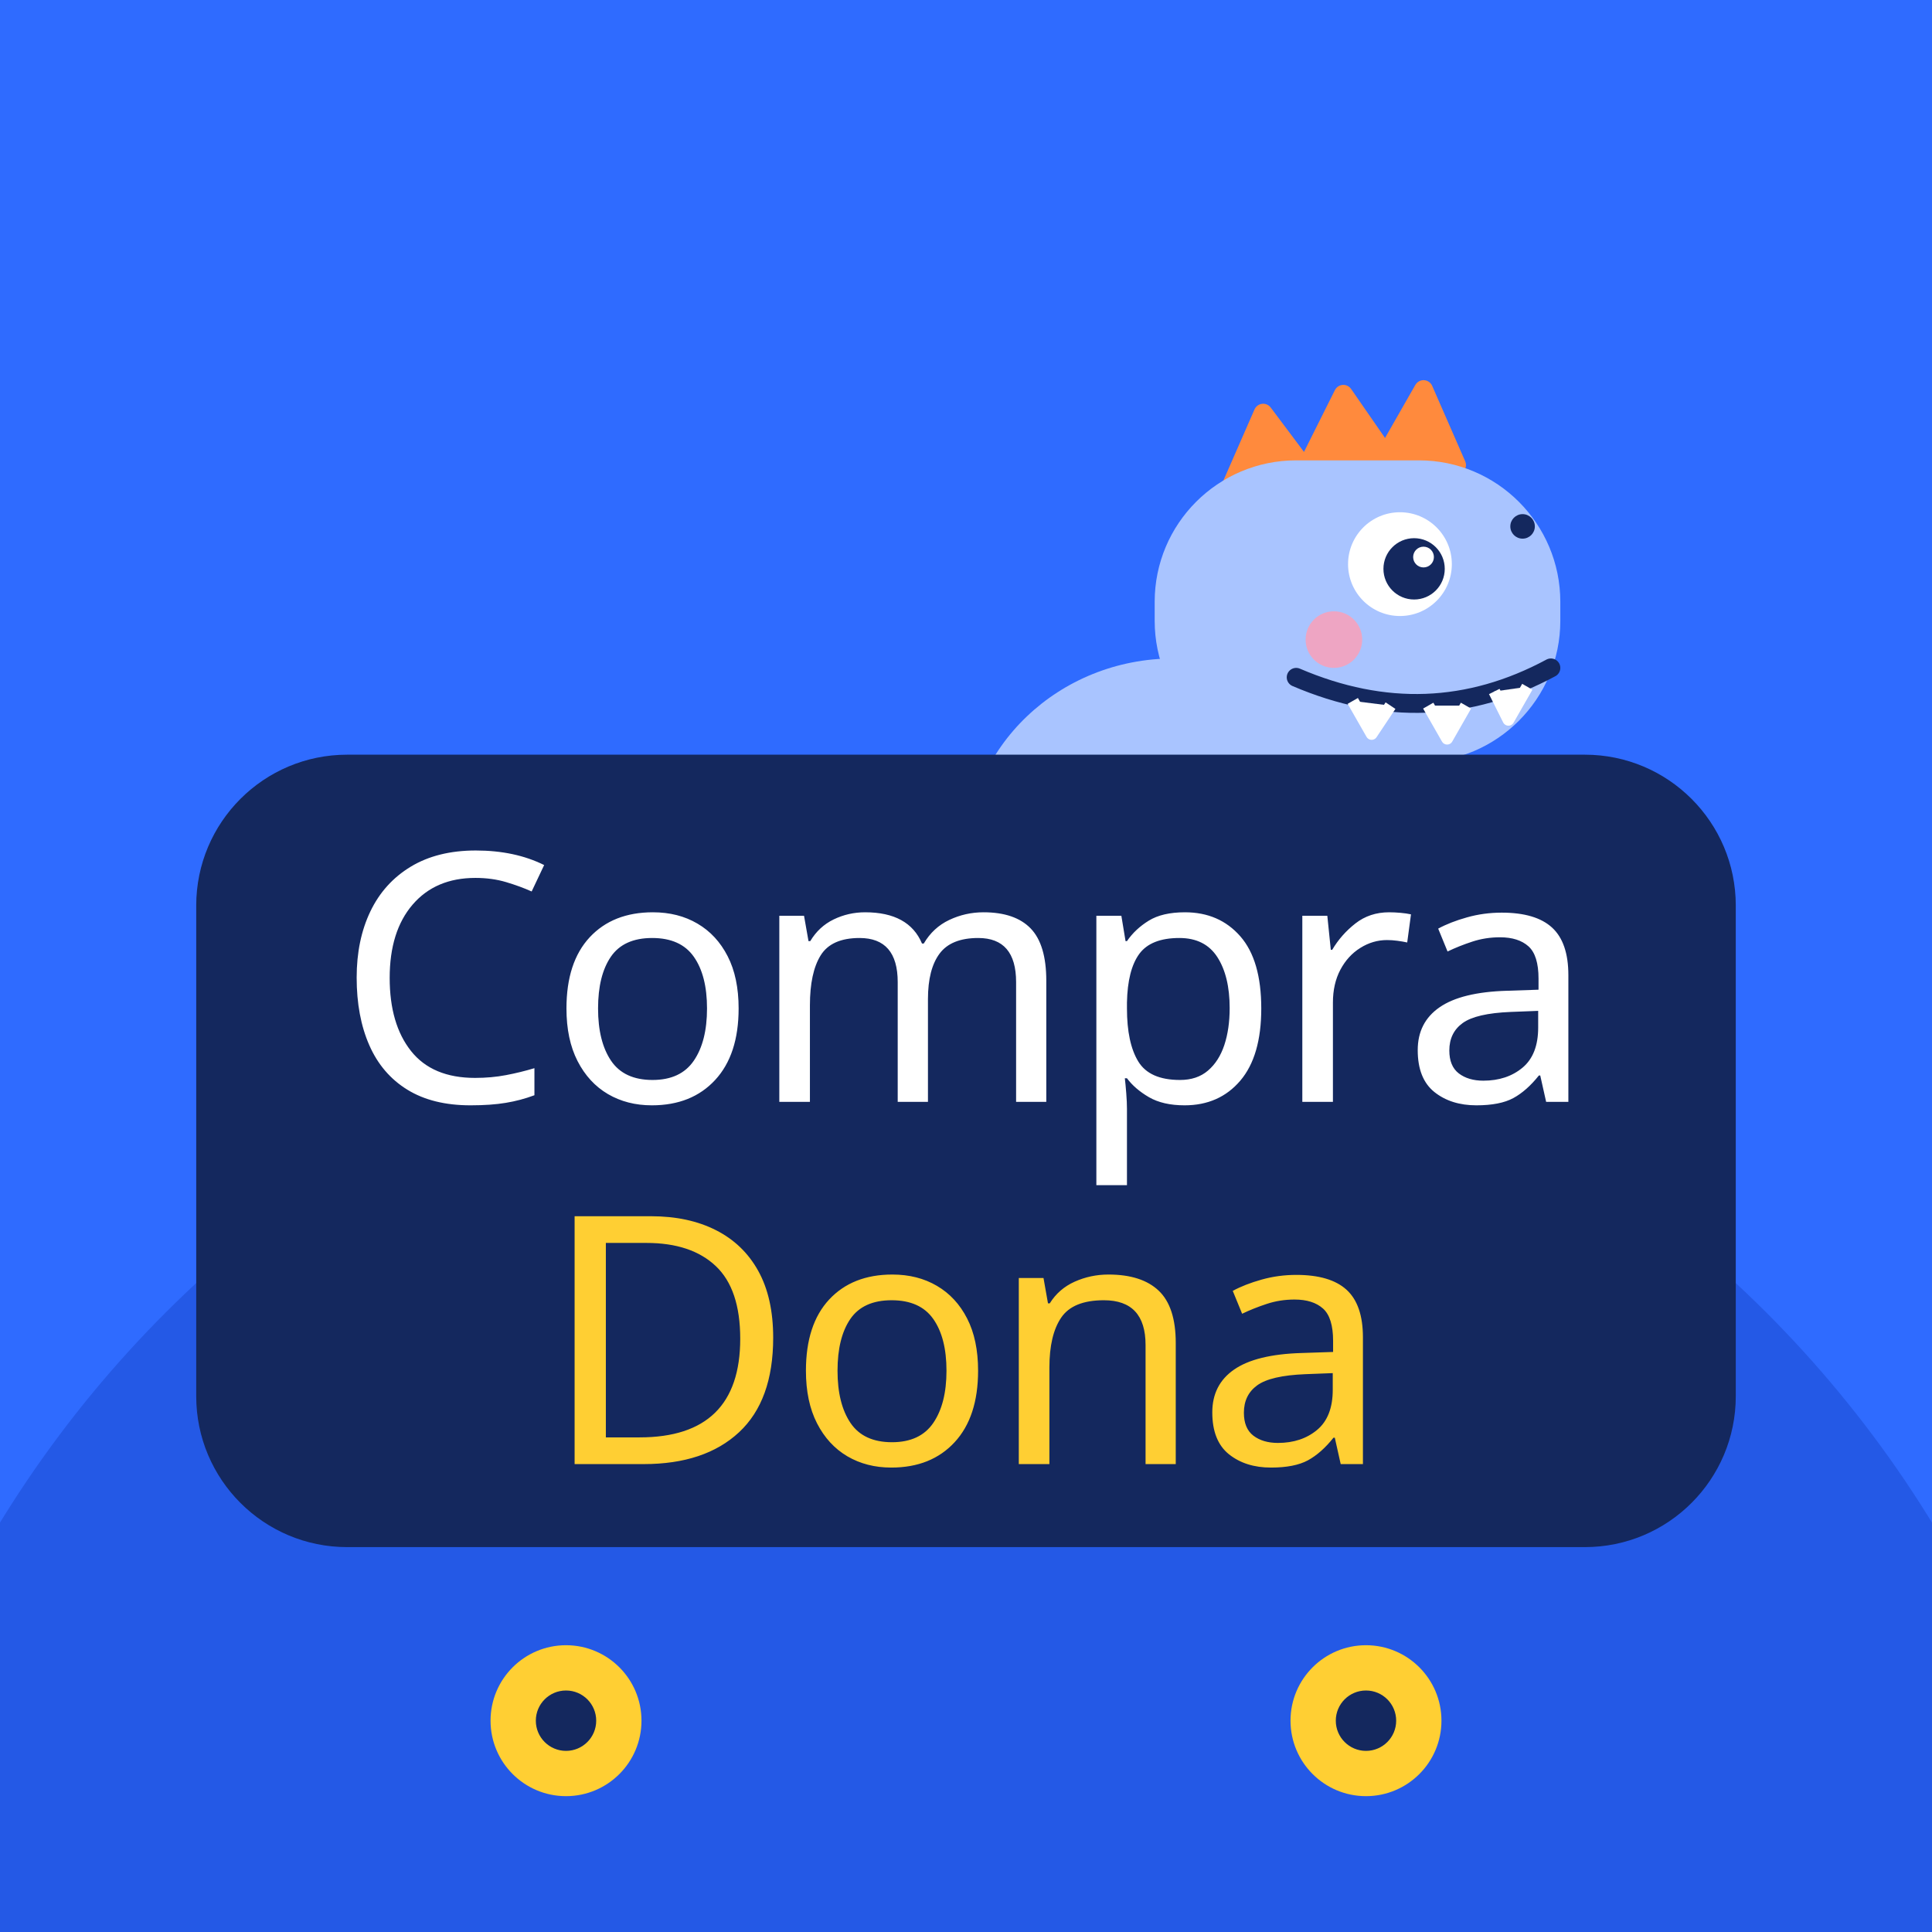
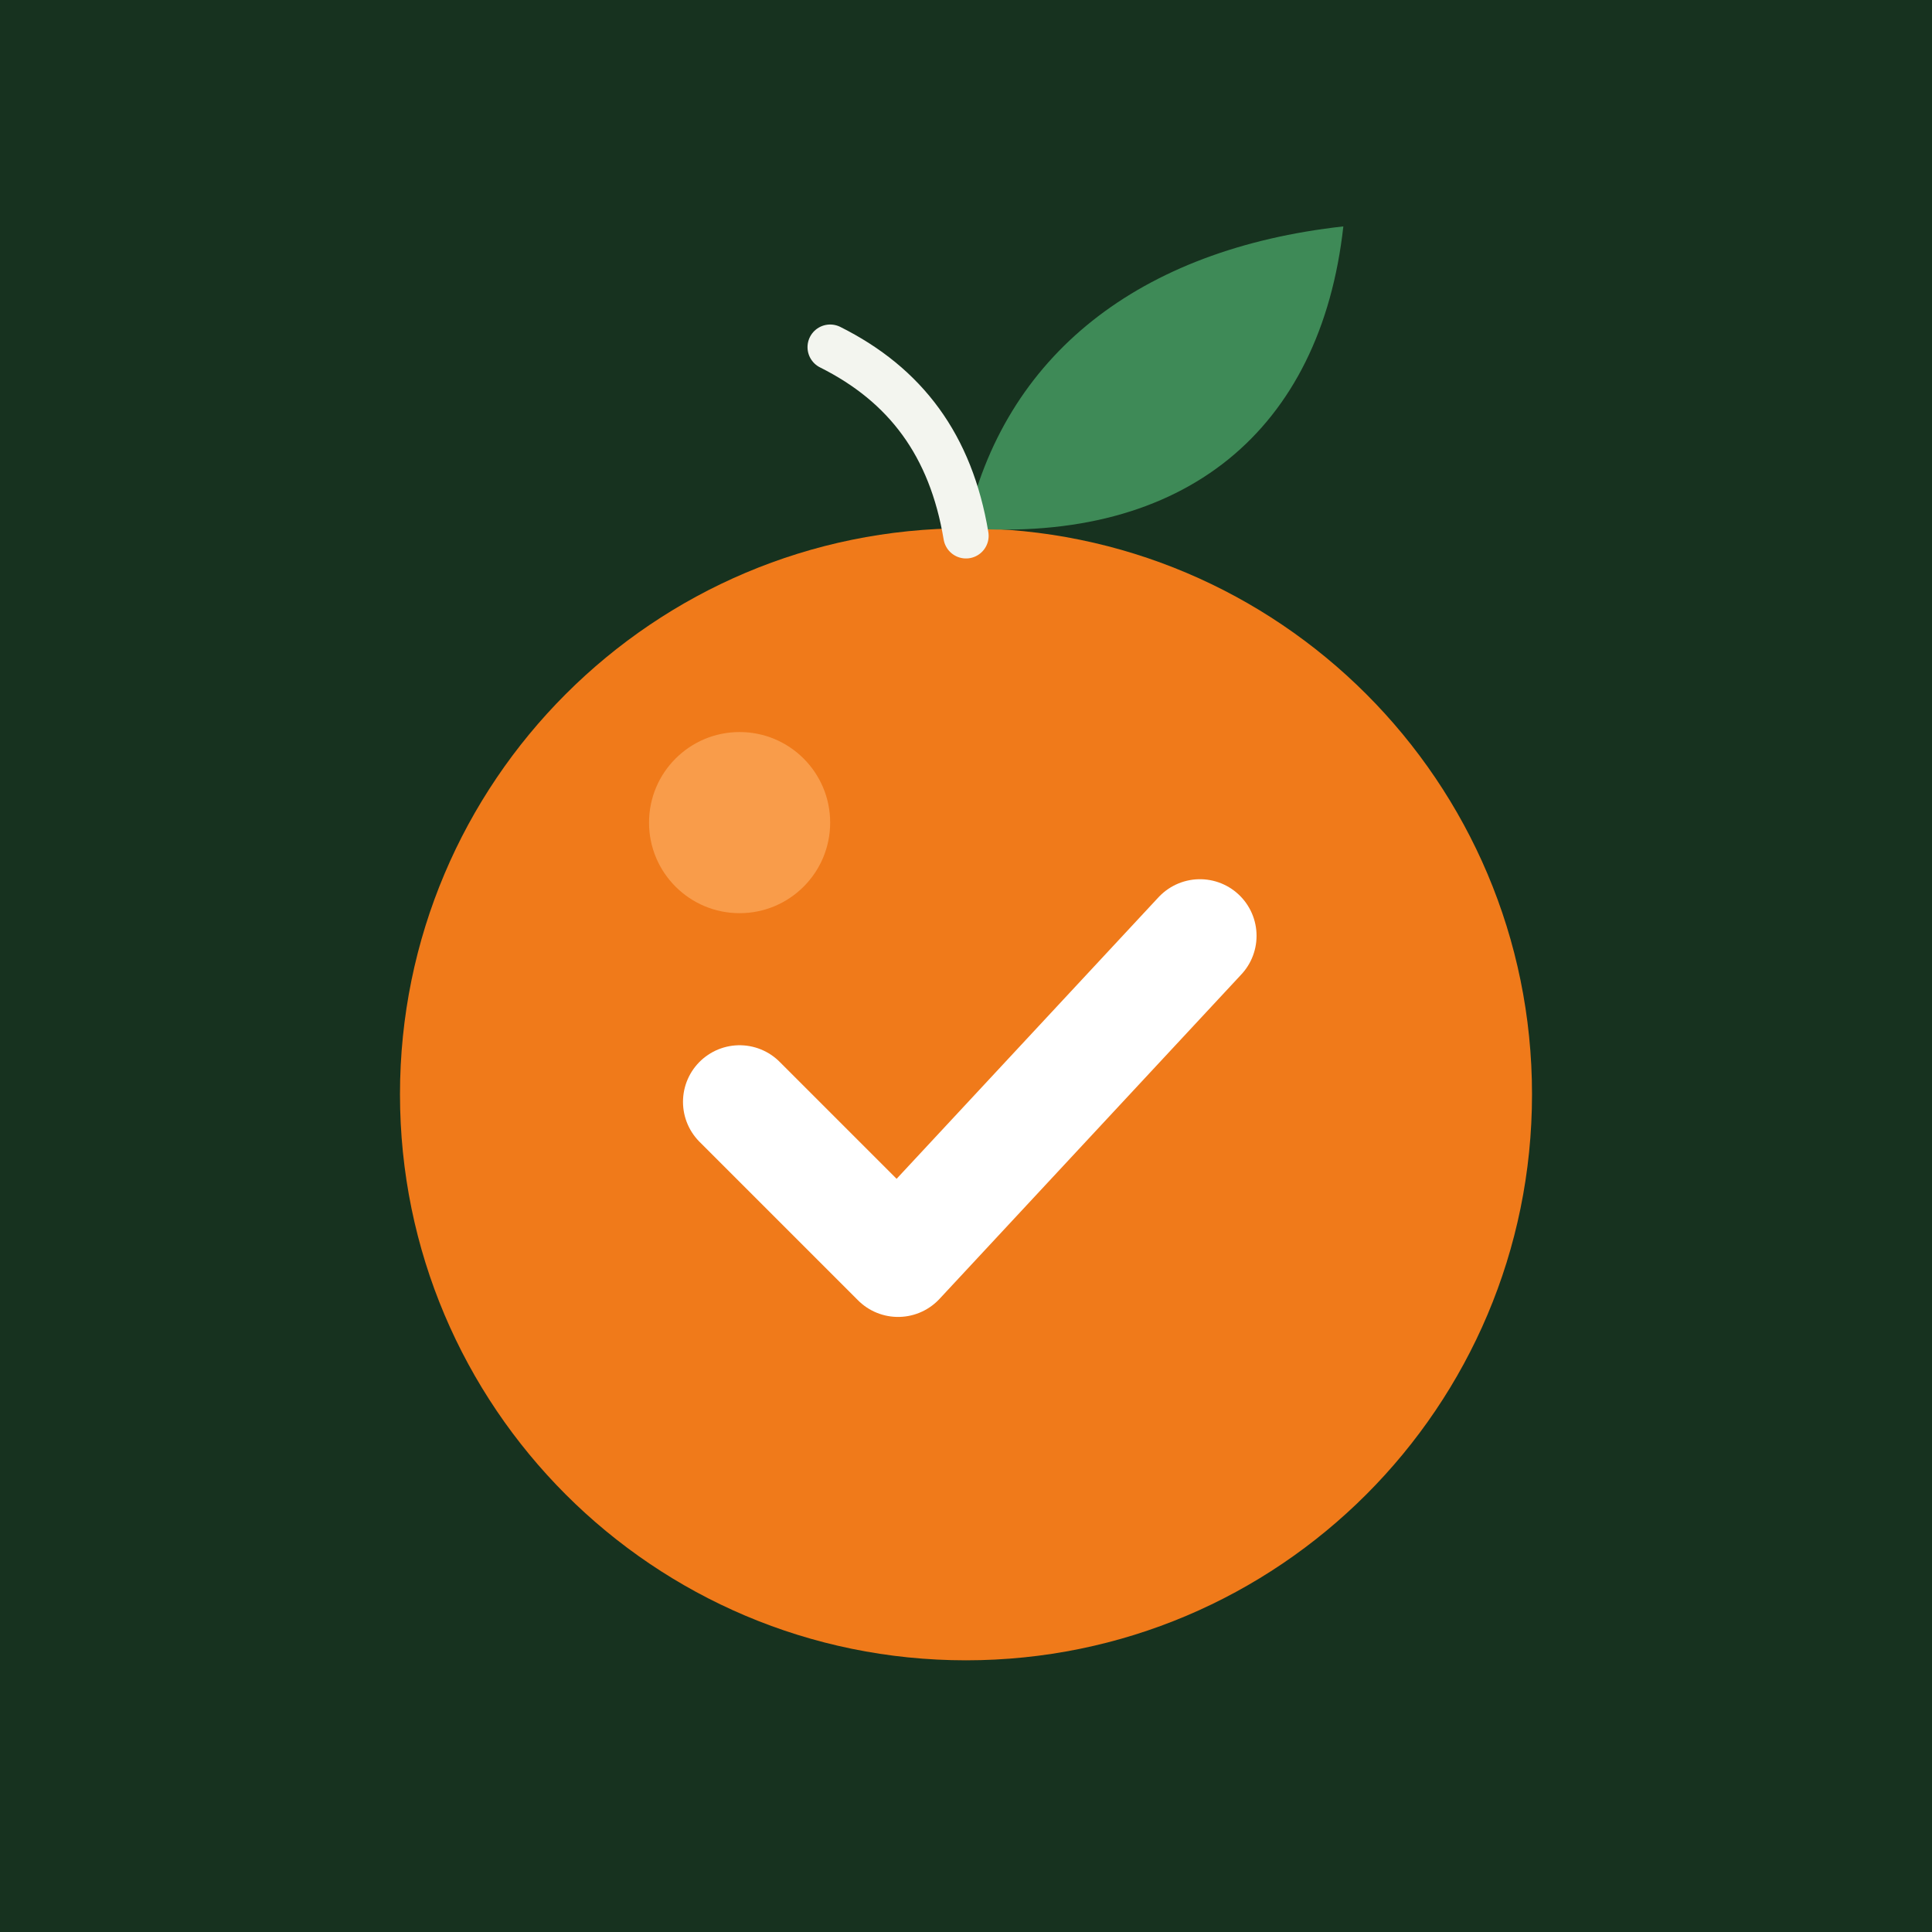
<svg xmlns="http://www.w3.org/2000/svg" viewBox="0 0 512 512">
-   <rect width="512" height="512" fill="#2F6BFF" />
-   <circle cx="256" cy="560" r="300" fill="#2459E6" />
-   <g transform="translate(186 72) scale(1.25)">
-     <g transform="translate(8 6)">
-       <path d="M62 118 C40 124 22 138 10 162 C34 156 52 150 70 142 Z" fill="#A9C4FF" />
-       <path d="M104 40 l7-16 9 12 8-16 9 13 8-14 7 16 z" fill="#FF8A3D" stroke="#FF8A3D" stroke-width="4" stroke-linejoin="round" />
-       <ellipse cx="92" cy="118" rx="44" ry="42" fill="#A9C4FF" />
-       <rect x="88" y="34" width="86" height="64" rx="30" fill="#A9C4FF" />
-       <path d="M96 70 C90 84 88 96 92 108 L120 100 Z" fill="#A9C4FF" />
-       <ellipse cx="98" cy="128" rx="26" ry="26" fill="#FFFFFF" />
-       <rect x="66" y="146" width="22" height="34" rx="11" fill="#8FB0F5" />
-       <rect x="100" y="146" width="22" height="34" rx="11" fill="#A9C4FF" />
-       <path d="M124 108 q12 4 12 14" stroke="#A9C4FF" stroke-width="8" stroke-linecap="round" fill="none" />
-       <path d="M118 80 Q146 92 172 78" stroke="#14285E" stroke-width="4" stroke-linecap="round" fill="none" />
-       <path d="M130 85 l4 7 4-6 M146 86 l4 7 4-7 M160 83 l3 6 4-7" fill="#fff" stroke="#fff" stroke-width="2.5" stroke-linejoin="round" />
-       <circle cx="140" cy="56" r="11" fill="#fff" />
-       <circle cx="143" cy="57" r="6.5" fill="#14285E" />
-       <circle cx="145" cy="54.5" r="2.2" fill="#fff" />
-       <circle cx="166" cy="48" r="2.6" fill="#14285E" />
-       <circle cx="126" cy="72" r="6" fill="#FF9EB4" opacity=".8" />
-     </g>
-   </g>
-   <rect x="52" y="200" width="408" height="210" rx="40" fill="#14285E" />
-   <text x="256" y="292" text-anchor="middle" font-family="Archivo Black" font-size="92" fill="#FFFFFF" letter-spacing="-2">Compra</text>
-   <text x="256" y="388" text-anchor="middle" font-family="Archivo Black" font-size="92" fill="#FFCF33" letter-spacing="-2">Dona</text>
-   <circle cx="150" cy="456" r="20" fill="#FFCF33" />
-   <circle cx="362" cy="456" r="20" fill="#FFCF33" />
-   <circle cx="150" cy="456" r="8" fill="#14285E" />
-   <circle cx="362" cy="456" r="8" fill="#14285E" />
+   <rect width="512" height="512" fill="#17321F" />
+   <circle cx="256" cy="290" r="150" fill="#F07A1A" />
+   <circle cx="196" cy="218" r="24" fill="#FFB36B" opacity=".6" />
+   <path d="M256 140c10-46 46-74 100-80-6 54-42 84-100 80z" fill="#3E8A57" />
+   <path d="M256 142c-4-24-16-40-36-50" stroke="#F3F5EF" stroke-width="12" stroke-linecap="round" fill="none" />
+   <path d="M196 292l42 42 80-86" fill="none" stroke="#fff" stroke-width="30" stroke-linecap="round" stroke-linejoin="round" />
</svg>
